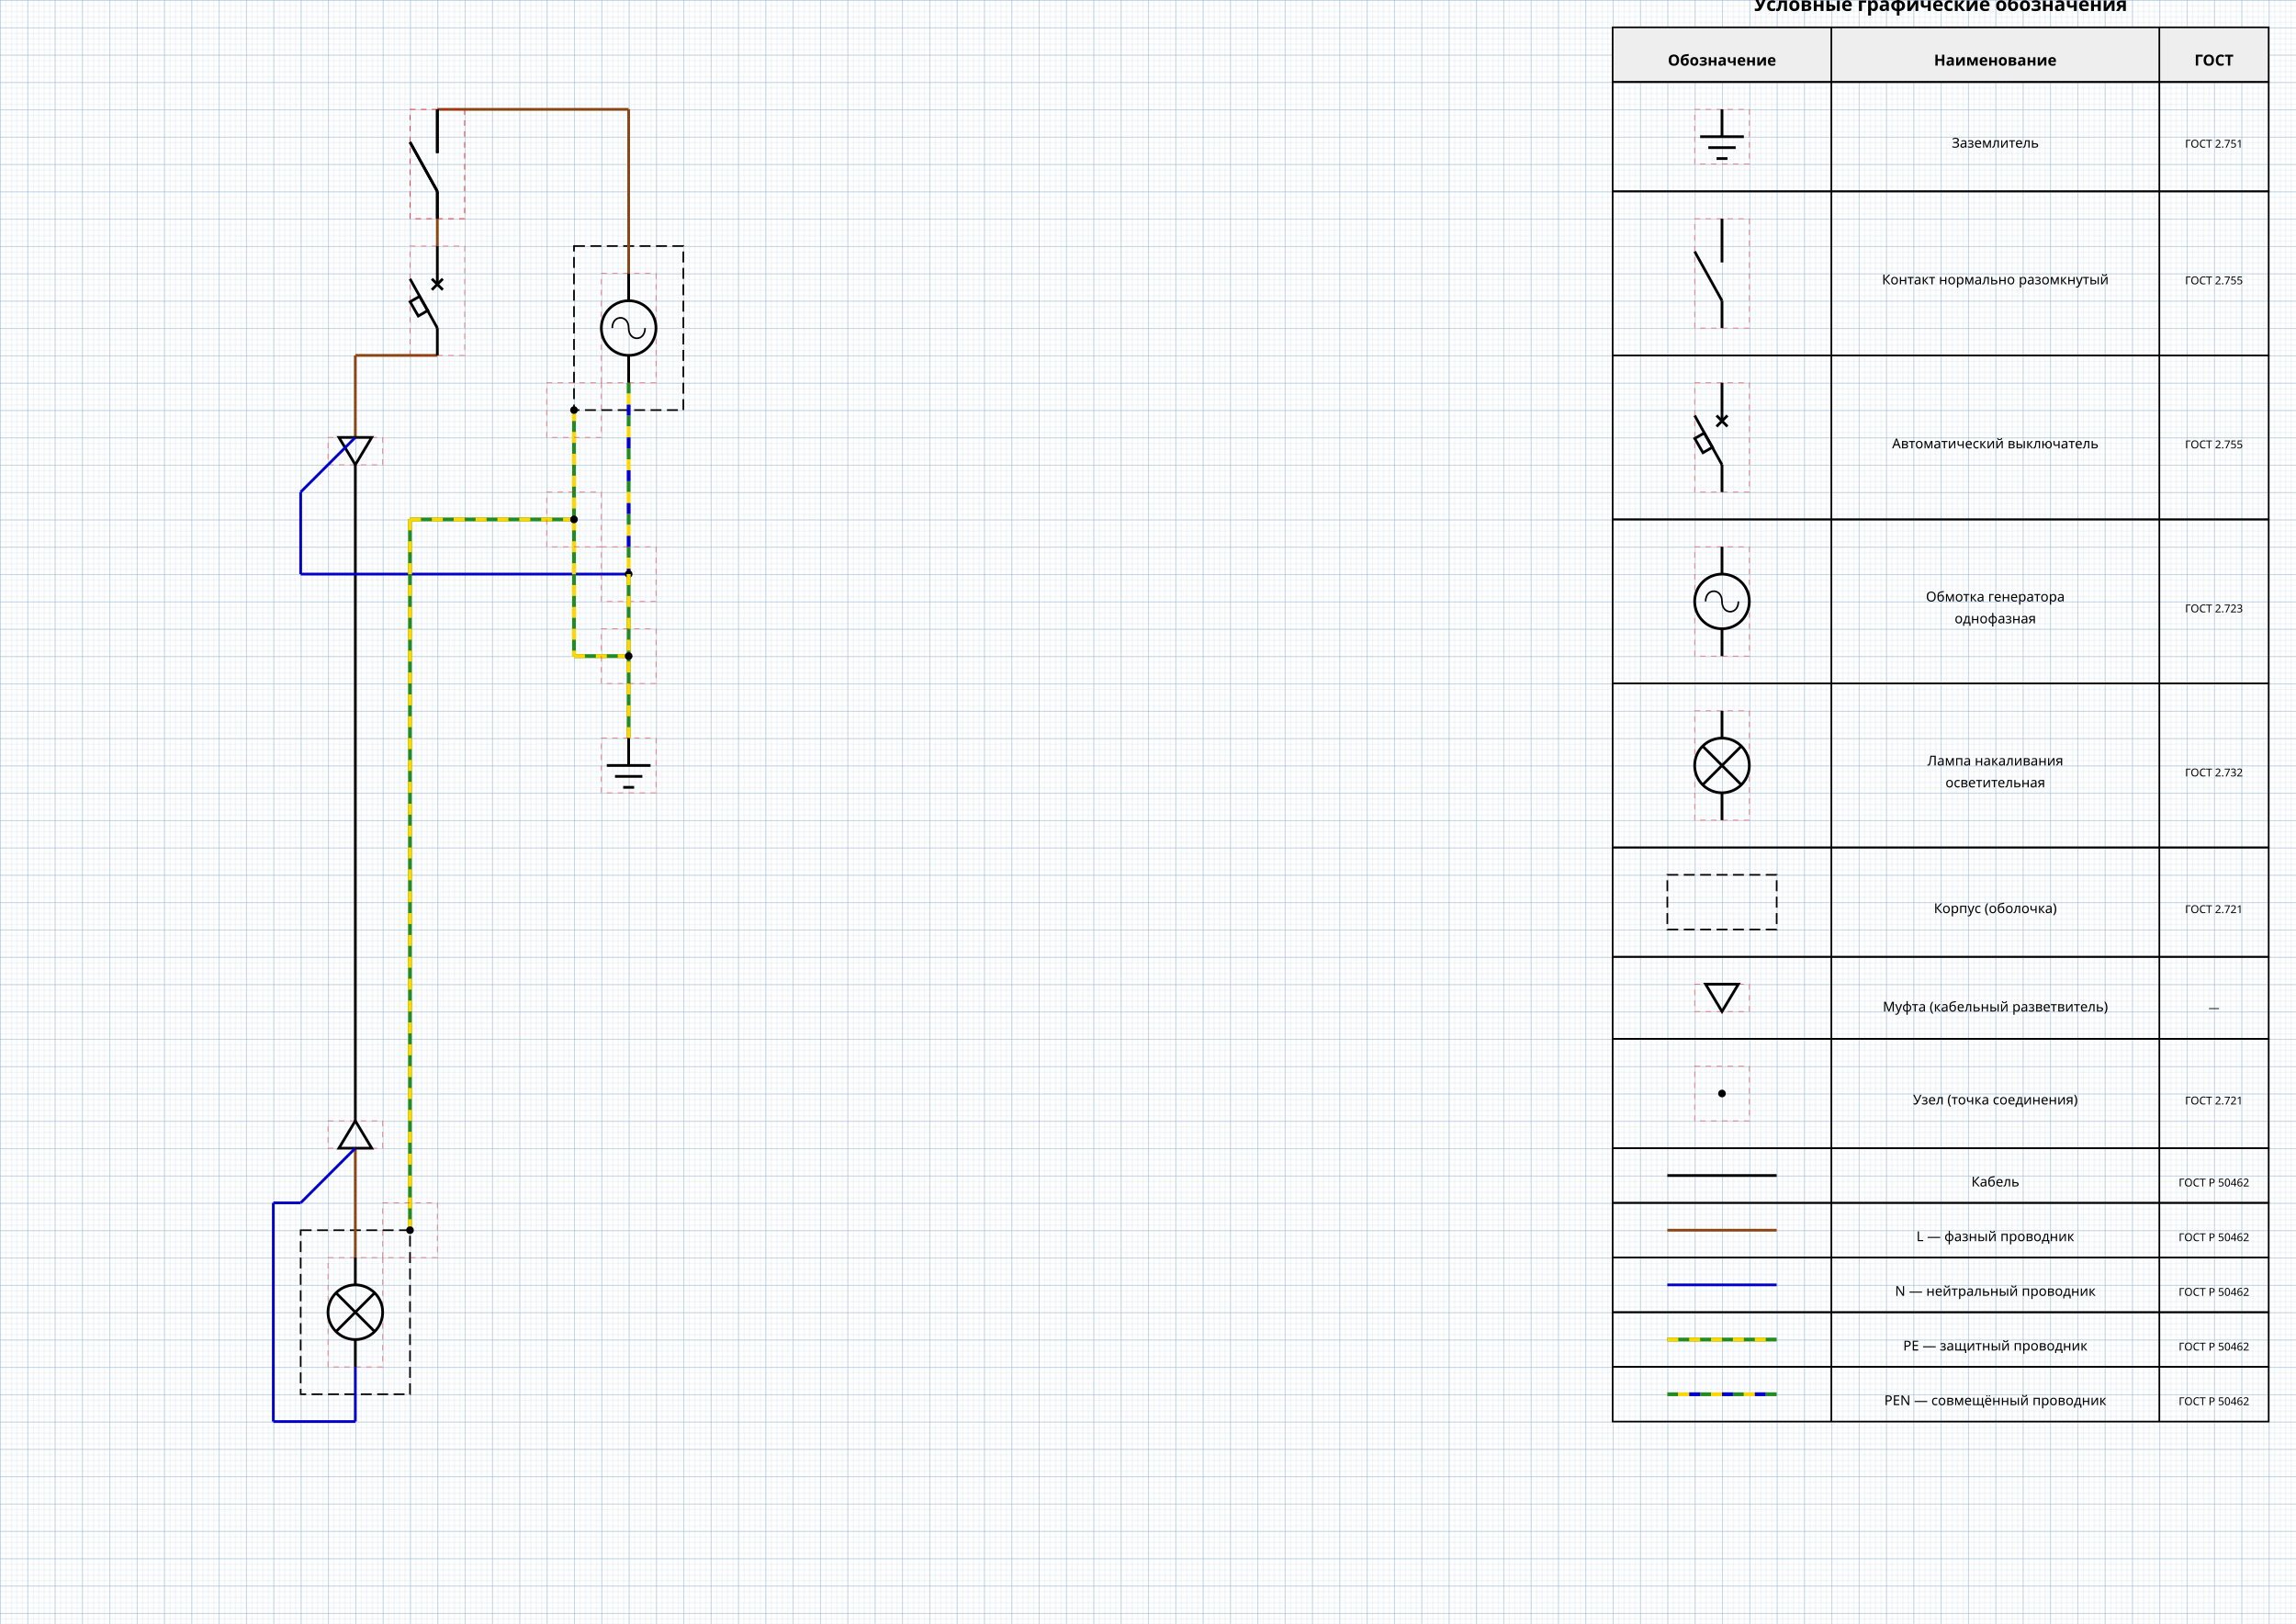
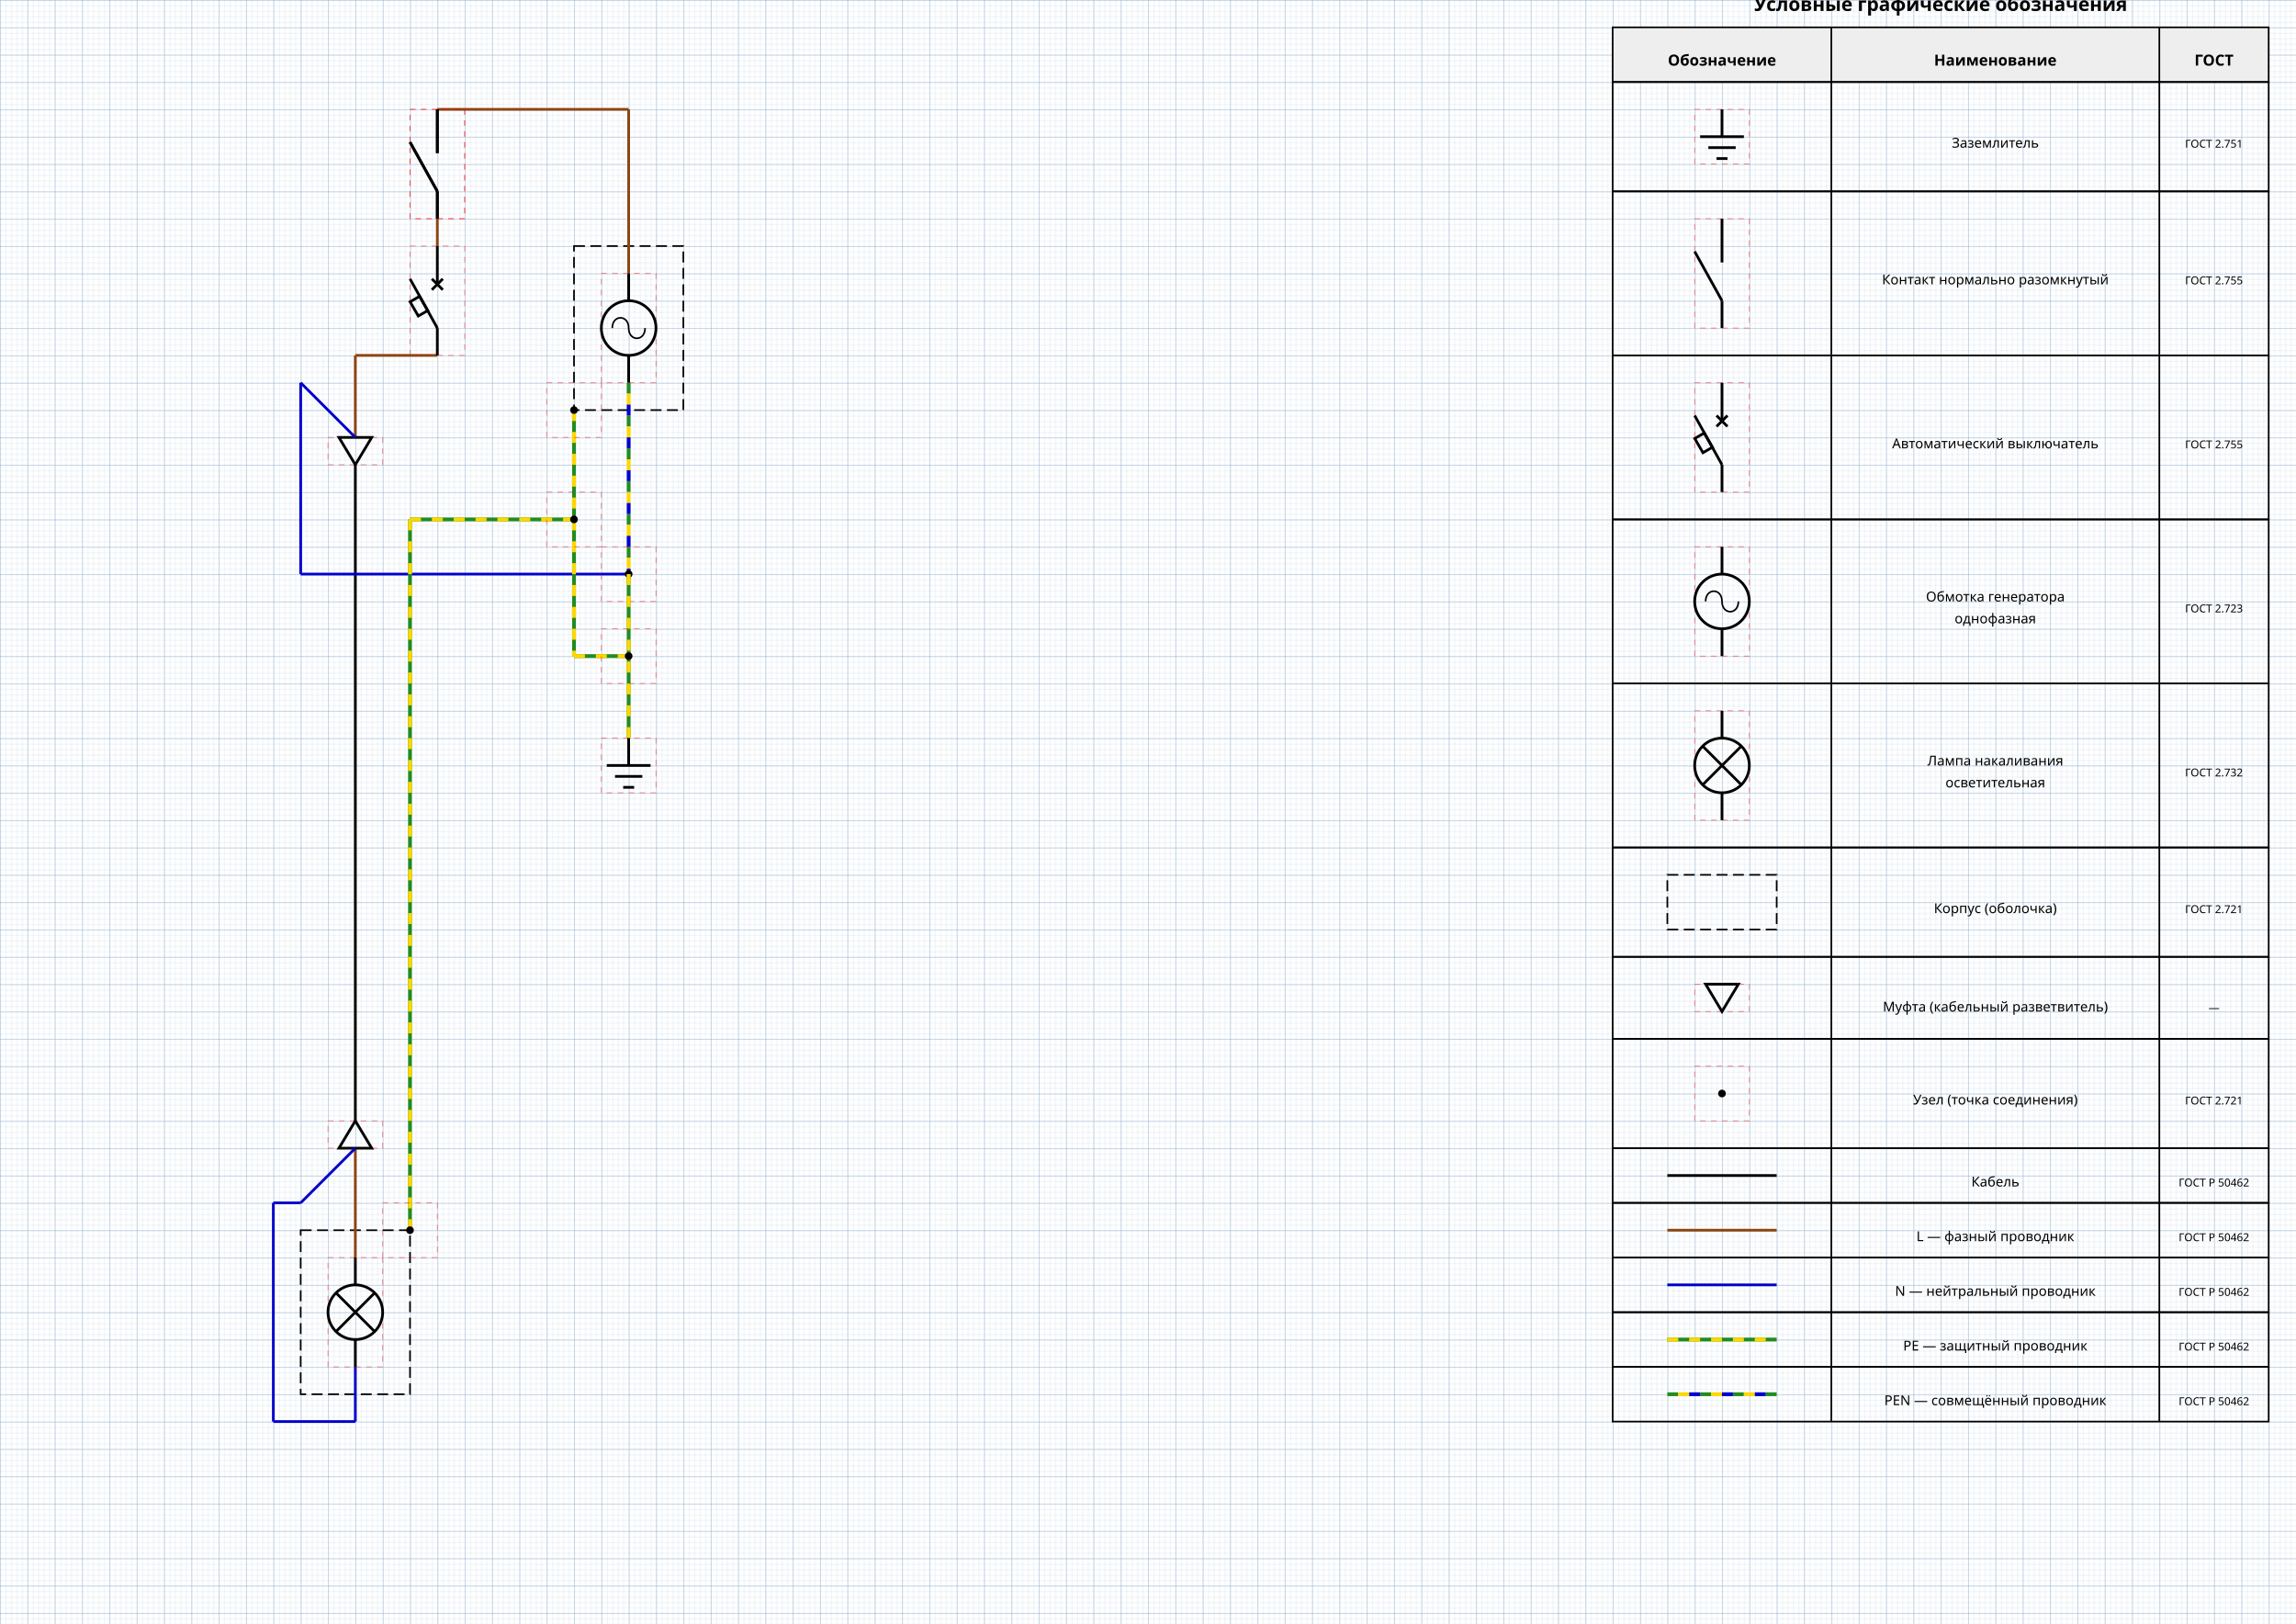
<svg xmlns="http://www.w3.org/2000/svg" width="420mm" height="297mm" viewBox="0 0 420 297">
  <rect width="420" height="297" fill="white" />
  <defs>
    <pattern id="mm1" width="1" height="1" patternUnits="userSpaceOnUse">
      <line x1="0" y1="0" x2="0" y2="1" stroke="#c8d8e8" stroke-width="0.1" />
      <line x1="0" y1="0" x2="1" y2="0" stroke="#c8d8e8" stroke-width="0.1" />
    </pattern>
    <pattern id="mm5" width="5" height="5" patternUnits="userSpaceOnUse">
      <rect width="5" height="5" fill="url(#mm1)" />
      <line x1="0" y1="0" x2="0" y2="5" stroke="#90b0d0" stroke-width="0.15" />
      <line x1="0" y1="0" x2="5" y2="0" stroke="#90b0d0" stroke-width="0.15" />
    </pattern>
    <symbol id="ugo-node" overflow="visible">
      <rect x="-5" y="-5" width="10" height="10" fill="none" stroke="red" stroke-width="0.15" stroke-dasharray="1,1" opacity="0.5" />
      <circle cx="0" cy="0" r="0.7" fill="black" stroke="none" />
    </symbol>
    <symbol id="ugo-ground" overflow="visible">
      <rect x="-5" y="0" width="10" height="10" fill="none" stroke="red" stroke-width="0.15" stroke-dasharray="1,1" opacity="0.5" />
      <g stroke="black" stroke-width="0.5">
        <line x1="0" y1="0" x2="0" y2="5" />
        <line x1="-4" y1="5" x2="4" y2="5" />
        <line x1="-2.5" y1="7" x2="2.5" y2="7" />
        <line x1="-1" y1="9" x2="1" y2="9" />
      </g>
    </symbol>
    <symbol id="ugo-contact" overflow="visible">
      <rect x="-5" y="0" width="10" height="20" fill="none" stroke="red" stroke-width="0.15" stroke-dasharray="1,1" opacity="0.5" />
      <g stroke="black" stroke-width="0.5" fill="none">
        <line x1="0" y1="0" x2="0" y2="8" />
        <line x1="0" y1="15" x2="-5" y2="6" />
        <line x1="0" y1="15" x2="0" y2="20" />
      </g>
    </symbol>
    <symbol id="ugo-breaker" overflow="visible">
      <rect x="-5" y="0" width="10" height="20" fill="none" stroke="red" stroke-width="0.15" stroke-dasharray="1,1" opacity="0.5" />
      <g stroke="black" stroke-width="0.5" fill="none">
        <line x1="0" y1="0" x2="0" y2="7" />
        <line x1="-1" y1="6" x2="1" y2="8" />
        <line x1="-1" y1="8" x2="1" y2="6" />
        <line x1="0" y1="15" x2="-5" y2="6" />
        <rect x="-2" y="-1.5" width="2" height="3" fill="none" stroke="black" stroke-width="0.5" transform="translate(-2.5, 10.5) rotate(-30)" />
        <line x1="0" y1="15" x2="0" y2="20" />
      </g>
    </symbol>
    <symbol id="ugo-generator" overflow="visible">
      <rect x="-5" y="0" width="10" height="20" fill="none" stroke="red" stroke-width="0.15" stroke-dasharray="1,1" opacity="0.5" />
      <g stroke="black" stroke-width="0.5" fill="none">
        <line x1="0" y1="0" x2="0" y2="5" />
        <circle cx="0" cy="10" r="5" />
        <path d="M-3,10 C-3,7.5 0,7.5 0,10 S3,12.5 3,10" stroke-width="0.3" />
        <line x1="0" y1="15" x2="0" y2="20" />
      </g>
    </symbol>
    <symbol id="ugo-lamp" overflow="visible">
      <rect x="-5" y="0" width="10" height="20" fill="none" stroke="red" stroke-width="0.15" stroke-dasharray="1,1" opacity="0.5" />
      <g stroke="black" stroke-width="0.5" fill="none">
        <line x1="0" y1="0" x2="0" y2="5" />
        <circle cx="0" cy="10" r="5" />
        <line x1="-3.5" y1="6.5" x2="3.5" y2="13.5" />
        <line x1="3.5" y1="6.5" x2="-3.5" y2="13.5" />
        <line x1="0" y1="15" x2="0" y2="20" />
      </g>
    </symbol>
    <symbol id="ugo-mufta" overflow="visible">
      <rect x="-5" y="0" width="10" height="5" fill="none" stroke="red" stroke-width="0.15" stroke-dasharray="1,1" opacity="0.5" />
      <polygon points="-3,0 3,0 0,5" stroke="black" stroke-width="0.5" fill="none" />
    </symbol>
  </defs>
  <rect width="420" height="297" fill="url(#mm5)" />
  <rect x="55" y="225" width="20" height="30" fill="none" stroke="black" stroke-width="0.3" stroke-dasharray="2,1" />
  <rect x="105" y="45" width="20" height="30" fill="none" stroke="black" stroke-width="0.3" stroke-dasharray="2,1" />
  <g stroke="#8B4513" stroke-width="0.5">
    <line x1="80" y1="65" x2="65" y2="65" />
    <line x1="65" y1="65" x2="65" y2="80" />
    <line x1="65" y1="210" x2="65" y2="230" />
    <line x1="80" y1="40" x2="80" y2="45" />
    <line x1="80" y1="20" x2="115" y2="20" />
    <line x1="115" y1="20" x2="115" y2="50" />
  </g>
  <use href="#ugo-contact" x="80" y="20" />
  <use href="#ugo-breaker" x="80" y="45" />
  <use href="#ugo-mufta" x="65" y="80" />
  <line x1="65" y1="85" x2="65" y2="205" stroke="black" stroke-width="0.5" />
  <g transform="translate(65, 210) scale(1, -1)">
    <use href="#ugo-mufta" />
  </g>
  <g stroke="#0000CC" stroke-width="0.5">
    <line x1="55" y1="105" x2="115" y2="105" />
-     <line x1="55" y1="105" x2="55" y2="90" />
-     <line x1="55" y1="90" x2="65" y2="80" />
+     <line x1="55" y1="105" x2="55" y2="70" />
+     <line x1="55" y1="70" x2="65" y2="80" />
    <line x1="65" y1="210" x2="55" y2="220" />
    <line x1="55" y1="220" x2="50" y2="220" />
    <line x1="50" y1="220" x2="50" y2="260" />
    <line x1="50" y1="260" x2="65" y2="260" />
    <line x1="65" y1="260" x2="65" y2="250" />
  </g>
  <g stroke-width="0.7">
    <line x1="115" y1="70" x2="115" y2="105" stroke="#228B22" stroke-dasharray="2,4" stroke-dashoffset="0" />
    <line x1="115" y1="70" x2="115" y2="105" stroke="#FFD700" stroke-dasharray="2,4" stroke-dashoffset="4" />
    <line x1="115" y1="70" x2="115" y2="105" stroke="#0000CC" stroke-dasharray="2,4" stroke-dashoffset="2" />
  </g>
  <use href="#ugo-node" x="115" y="105" />
  <g stroke-width="0.7">
    <line x1="115" y1="105" x2="115" y2="135" stroke="#228B22" />
    <line x1="115" y1="105" x2="115" y2="135" stroke="#FFD700" stroke-dasharray="2,2" />
  </g>
  <g stroke-width="0.7">
    <line x1="75" y1="225" x2="75" y2="95" stroke="#228B22" />
    <line x1="75" y1="95" x2="105" y2="95" stroke="#228B22" />
    <line x1="105" y1="75" x2="105" y2="120" stroke="#228B22" />
    <line x1="105" y1="120" x2="115" y2="120" stroke="#228B22" />
    <line x1="75" y1="225" x2="75" y2="95" stroke="#FFD700" stroke-dasharray="2,2" />
    <line x1="75" y1="95" x2="105" y2="95" stroke="#FFD700" stroke-dasharray="2,2" />
    <line x1="105" y1="75" x2="105" y2="120" stroke="#FFD700" stroke-dasharray="2,2" />
    <line x1="105" y1="120" x2="115" y2="120" stroke="#FFD700" stroke-dasharray="2,2" />
  </g>
  <use href="#ugo-node" x="75" y="225" />
  <use href="#ugo-node" x="105" y="95" />
  <use href="#ugo-node" x="105" y="75" />
  <use href="#ugo-node" x="115" y="120" />
  <use href="#ugo-generator" x="115" y="50" />
  <use href="#ugo-lamp" x="65" y="230" />
  <use href="#ugo-contact" x="80" y="20" />
  <use href="#ugo-ground" x="115" y="135" />
  <g transform="translate(295, 5)" stroke="black" stroke-width="0.3" font-family="sans-serif">
    <text x="60" y="-3" font-size="3.5" font-weight="bold" text-anchor="middle" stroke="none" fill="black">Условные графические обозначения</text>
    <rect x="0" y="0" width="120" height="10" fill="#eee" stroke="black" />
    <text x="20" y="7" font-size="2.8" text-anchor="middle" stroke="none" fill="black" font-weight="bold">Обозначение</text>
    <text x="70" y="7" font-size="2.8" text-anchor="middle" stroke="none" fill="black" font-weight="bold">Наименование</text>
    <text x="110" y="7" font-size="2.8" text-anchor="middle" stroke="none" fill="black" font-weight="bold">ГОСТ</text>
    <line x1="40" y1="0" x2="40" y2="10" />
    <line x1="100" y1="0" x2="100" y2="10" />
    <rect x="0" y="10" width="120" height="20" fill="none" stroke="black" />
    <line x1="40" y1="10" x2="40" y2="30" />
    <line x1="100" y1="10" x2="100" y2="30" />
    <use href="#ugo-ground" x="20" y="15" />
    <text x="70" y="22" font-size="2.5" text-anchor="middle" stroke="none" fill="black">Заземлитель</text>
    <text x="110" y="22" font-size="2" text-anchor="middle" stroke="none" fill="black">ГОСТ 2.751</text>
    <rect x="0" y="30" width="120" height="30" fill="none" stroke="black" />
    <line x1="40" y1="30" x2="40" y2="60" />
    <line x1="100" y1="30" x2="100" y2="60" />
    <use href="#ugo-contact" x="20" y="35" />
    <text x="70" y="47" font-size="2.5" text-anchor="middle" stroke="none" fill="black">Контакт нормально разомкнутый</text>
    <text x="110" y="47" font-size="2" text-anchor="middle" stroke="none" fill="black">ГОСТ 2.755</text>
    <rect x="0" y="60" width="120" height="30" fill="none" stroke="black" />
    <line x1="40" y1="60" x2="40" y2="90" />
    <line x1="100" y1="60" x2="100" y2="90" />
    <use href="#ugo-breaker" x="20" y="65" />
    <text x="70" y="77" font-size="2.5" text-anchor="middle" stroke="none" fill="black">Автоматический выключатель</text>
    <text x="110" y="77" font-size="2" text-anchor="middle" stroke="none" fill="black">ГОСТ 2.755</text>
    <rect x="0" y="90" width="120" height="30" fill="none" stroke="black" />
    <line x1="40" y1="90" x2="40" y2="120" />
    <line x1="100" y1="90" x2="100" y2="120" />
    <use href="#ugo-generator" x="20" y="95" />
    <text x="70" y="105" font-size="2.5" text-anchor="middle" stroke="none" fill="black">Обмотка генератора</text>
    <text x="70" y="109" font-size="2.5" text-anchor="middle" stroke="none" fill="black">однофазная</text>
    <text x="110" y="107" font-size="2" text-anchor="middle" stroke="none" fill="black">ГОСТ 2.723</text>
    <rect x="0" y="120" width="120" height="30" fill="none" stroke="black" />
    <line x1="40" y1="120" x2="40" y2="150" />
    <line x1="100" y1="120" x2="100" y2="150" />
    <use href="#ugo-lamp" x="20" y="125" />
    <text x="70" y="135" font-size="2.5" text-anchor="middle" stroke="none" fill="black">Лампа накаливания</text>
    <text x="70" y="139" font-size="2.5" text-anchor="middle" stroke="none" fill="black">осветительная</text>
    <text x="110" y="137" font-size="2" text-anchor="middle" stroke="none" fill="black">ГОСТ 2.732</text>
    <rect x="0" y="150" width="120" height="20" fill="none" stroke="black" />
    <line x1="40" y1="150" x2="40" y2="170" />
    <line x1="100" y1="150" x2="100" y2="170" />
    <rect x="10" y="155" width="20" height="10" fill="none" stroke="black" stroke-dasharray="2,1" />
    <text x="70" y="162" font-size="2.5" text-anchor="middle" stroke="none" fill="black">Корпус (оболочка)</text>
    <text x="110" y="162" font-size="2" text-anchor="middle" stroke="none" fill="black">ГОСТ 2.721</text>
    <rect x="0" y="170" width="120" height="15" fill="none" stroke="black" />
    <line x1="40" y1="170" x2="40" y2="185" />
    <line x1="100" y1="170" x2="100" y2="185" />
    <use href="#ugo-mufta" x="20" y="175" />
    <text x="70" y="180" font-size="2.5" text-anchor="middle" stroke="none" fill="black">Муфта (кабельный разветвитель)</text>
    <text x="110" y="180" font-size="2" text-anchor="middle" stroke="none" fill="black">—</text>
    <rect x="0" y="185" width="120" height="20" fill="none" stroke="black" />
    <line x1="40" y1="185" x2="40" y2="205" />
    <line x1="100" y1="185" x2="100" y2="205" />
    <use href="#ugo-node" x="20" y="195" />
    <text x="70" y="197" font-size="2.5" text-anchor="middle" stroke="none" fill="black">Узел (точка соединения)</text>
    <text x="110" y="197" font-size="2" text-anchor="middle" stroke="none" fill="black">ГОСТ 2.721</text>
    <rect x="0" y="205" width="120" height="10" fill="none" stroke="black" />
    <line x1="40" y1="205" x2="40" y2="215" />
    <line x1="100" y1="205" x2="100" y2="215" />
    <line x1="10" y1="210" x2="30" y2="210" stroke="black" stroke-width="0.5" />
    <text x="70" y="212" font-size="2.5" text-anchor="middle" stroke="none" fill="black">Кабель</text>
    <text x="110" y="212" font-size="2" text-anchor="middle" stroke="none" fill="black">ГОСТ Р 50462</text>
    <rect x="0" y="215" width="120" height="10" fill="none" stroke="black" />
    <line x1="40" y1="215" x2="40" y2="225" />
    <line x1="100" y1="215" x2="100" y2="225" />
    <line x1="10" y1="220" x2="30" y2="220" stroke="#8B4513" stroke-width="0.5" />
    <text x="70" y="222" font-size="2.5" text-anchor="middle" stroke="none" fill="black">L — фазный проводник</text>
    <text x="110" y="222" font-size="2" text-anchor="middle" stroke="none" fill="black">ГОСТ Р 50462</text>
    <rect x="0" y="225" width="120" height="10" fill="none" stroke="black" />
    <line x1="40" y1="225" x2="40" y2="235" />
    <line x1="100" y1="225" x2="100" y2="235" />
    <line x1="10" y1="230" x2="30" y2="230" stroke="#0000CC" stroke-width="0.5" />
    <text x="70" y="232" font-size="2.5" text-anchor="middle" stroke="none" fill="black">N — нейтральный проводник</text>
    <text x="110" y="232" font-size="2" text-anchor="middle" stroke="none" fill="black">ГОСТ Р 50462</text>
    <rect x="0" y="235" width="120" height="10" fill="none" stroke="black" />
    <line x1="40" y1="235" x2="40" y2="245" />
    <line x1="100" y1="235" x2="100" y2="245" />
    <line x1="10" y1="240" x2="30" y2="240" stroke="#228B22" stroke-width="0.7" />
    <line x1="10" y1="240" x2="30" y2="240" stroke="#FFD700" stroke-width="0.7" stroke-dasharray="2,2" />
    <text x="70" y="242" font-size="2.5" text-anchor="middle" stroke="none" fill="black">PE — защитный проводник</text>
    <text x="110" y="242" font-size="2" text-anchor="middle" stroke="none" fill="black">ГОСТ Р 50462</text>
    <rect x="0" y="245" width="120" height="10" fill="none" stroke="black" />
    <line x1="40" y1="245" x2="40" y2="255" />
    <line x1="100" y1="245" x2="100" y2="255" />
    <line x1="10" y1="250" x2="30" y2="250" stroke="#228B22" stroke-width="0.7" stroke-dasharray="2,4" stroke-dashoffset="0" />
    <line x1="10" y1="250" x2="30" y2="250" stroke="#FFD700" stroke-width="0.7" stroke-dasharray="2,4" stroke-dashoffset="4" />
    <line x1="10" y1="250" x2="30" y2="250" stroke="#0000CC" stroke-width="0.7" stroke-dasharray="2,4" stroke-dashoffset="2" />
    <text x="70" y="252" font-size="2.5" text-anchor="middle" stroke="none" fill="black">PEN — совмещённый проводник</text>
    <text x="110" y="252" font-size="2" text-anchor="middle" stroke="none" fill="black">ГОСТ Р 50462</text>
  </g>
</svg>
